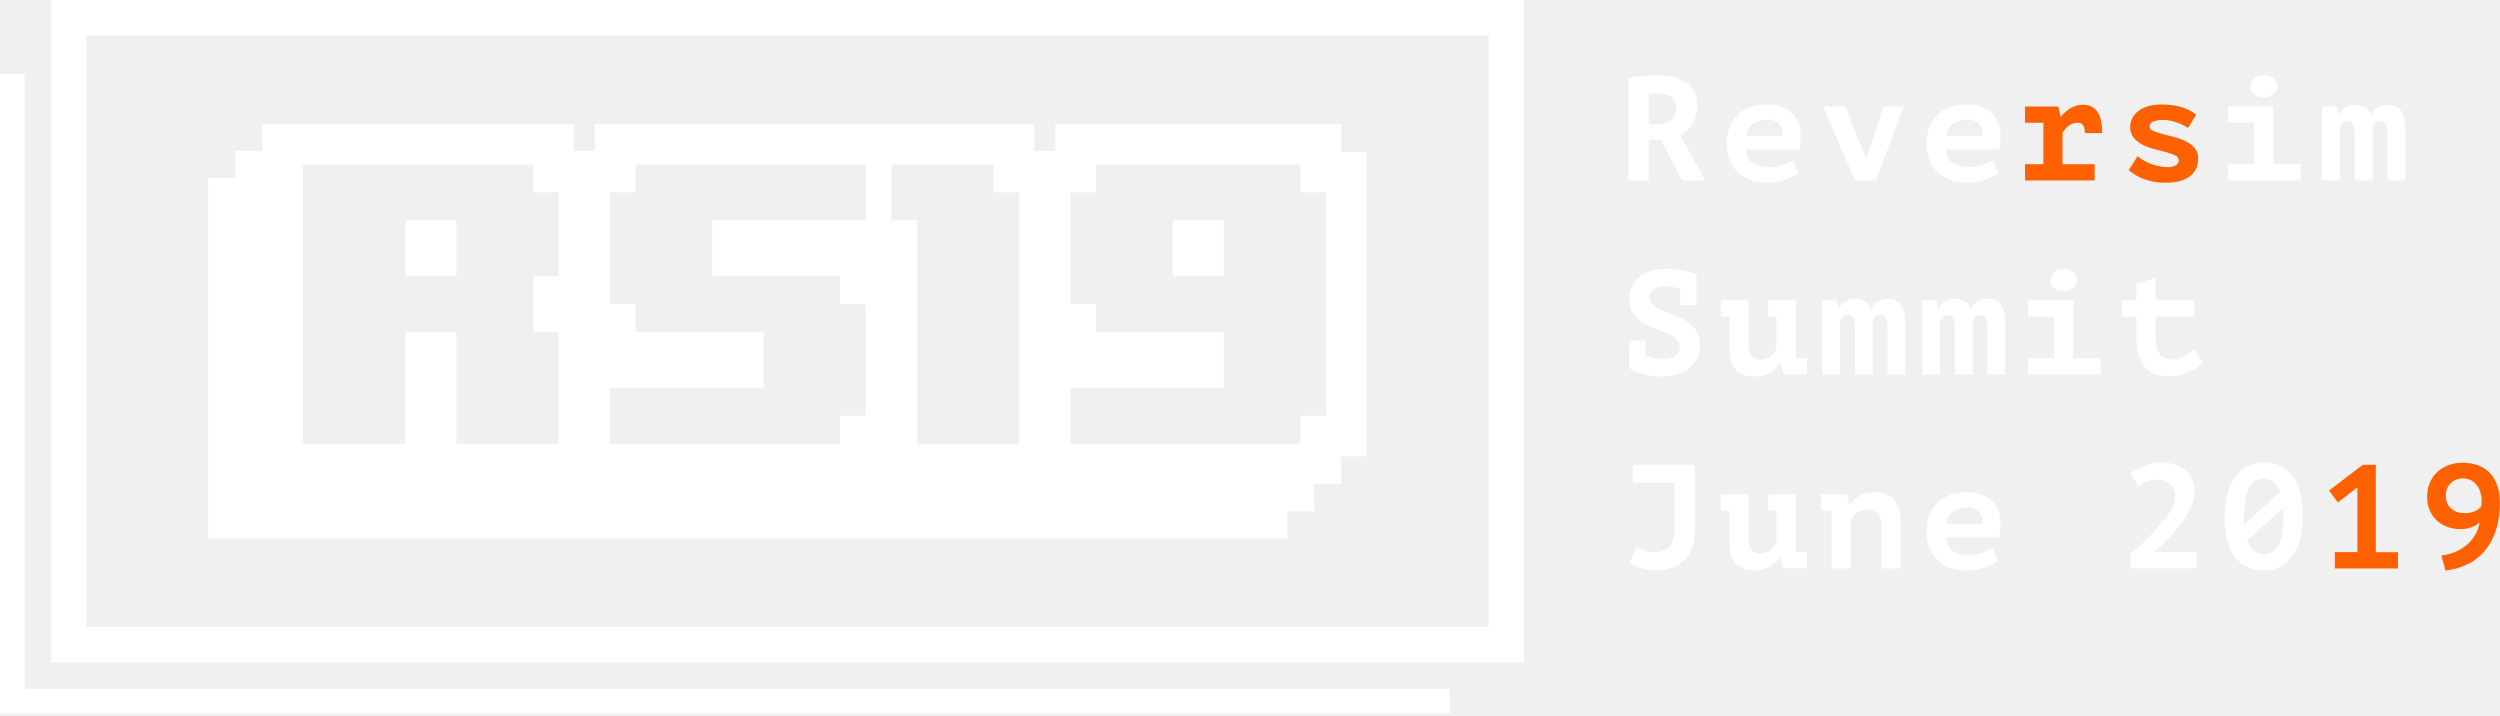
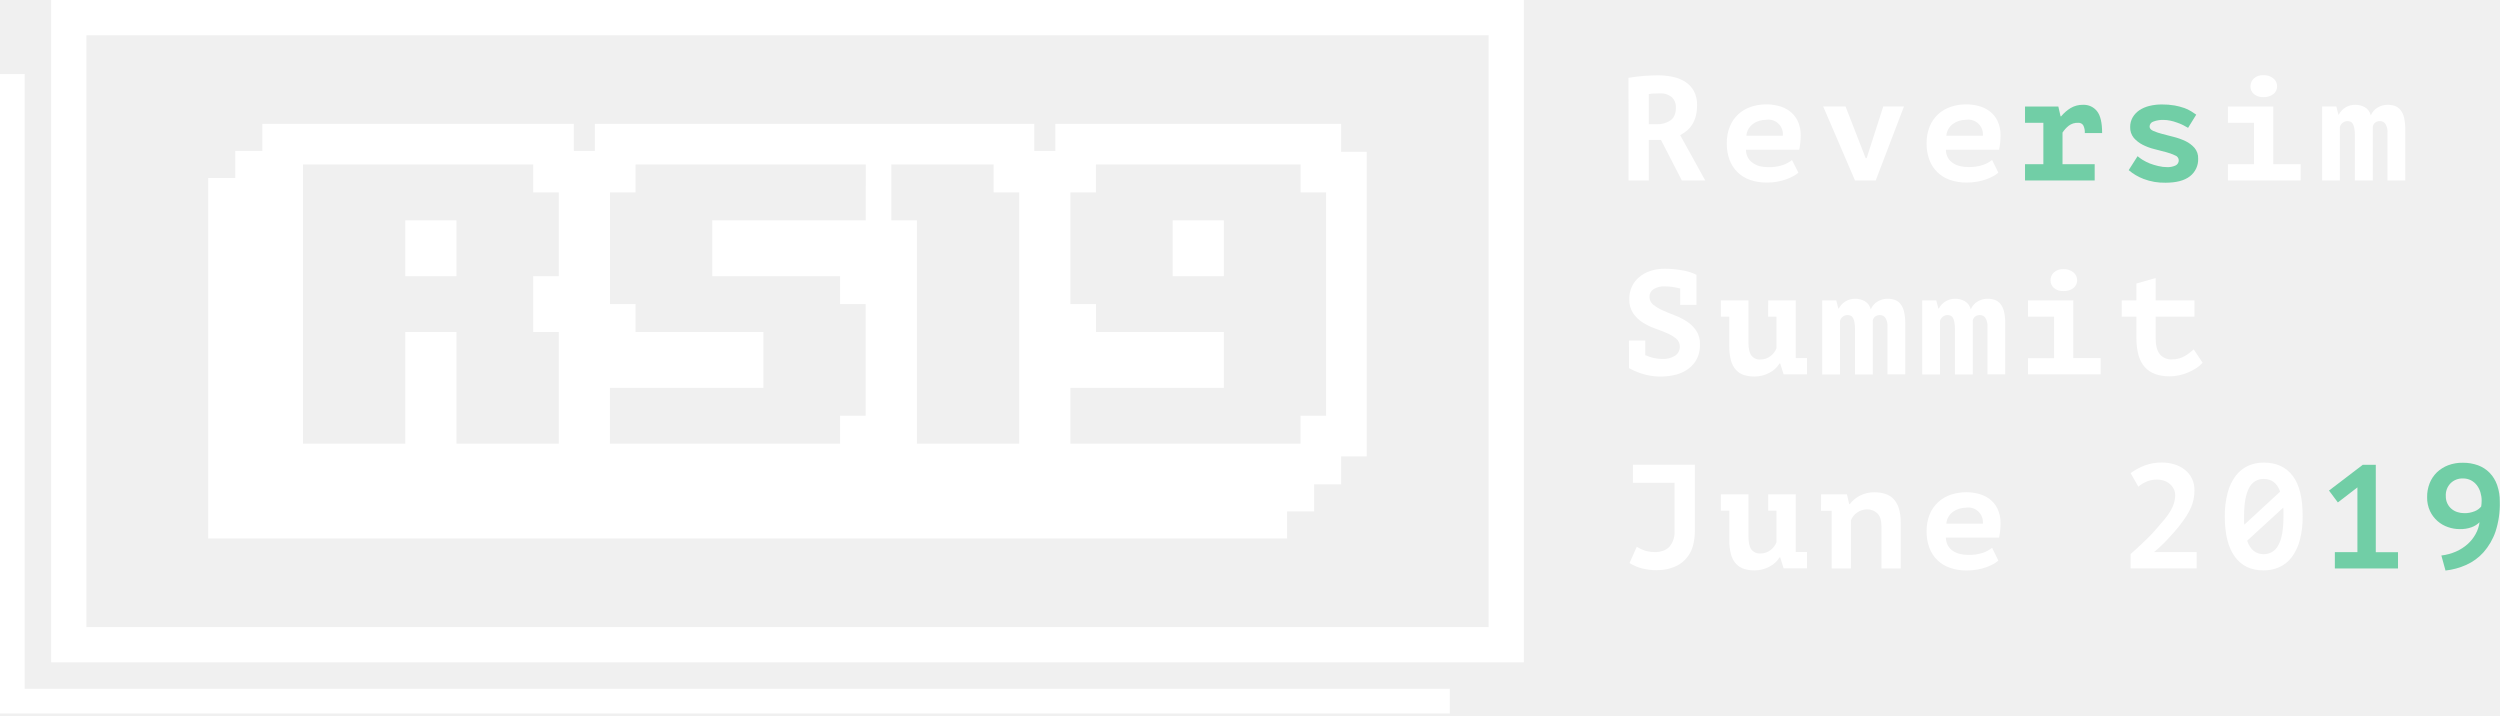
<svg xmlns="http://www.w3.org/2000/svg" id="Layer_1" data-name="Layer 1" viewBox="0 0 997.3 285.32">
  <defs>
-     <style>.cls-1{fill:#fff;}.cls-2{fill:#ff6100;}</style>
+     <style>.cls-1{fill:#fff;}.cls-2{fill:#71cea6;}</style>
  </defs>
  <path class="cls-1" d="M649.64,31.05c.91-.15,1.89-.3,2.93-.44s2.09-.24,3.13-.32,2.06-.14,3-.18,1.89-.06,2.72-.06a29.3,29.3,0,0,1,5.7.56,15.57,15.57,0,0,1,5,1.92,10.3,10.3,0,0,1,3.54,3.67,11.25,11.25,0,0,1,1.33,5.73,17.25,17.25,0,0,1-.5,4.4,12.37,12.37,0,0,1-1.39,3.28A9.94,9.94,0,0,1,673,52.06a18.83,18.83,0,0,1-2.74,1.86l10,18.08h-9.33l-8.34-16.19h-4.84V72h-8.1Zm12.41,6.21c-.82,0-1.64,0-2.45.06a9.89,9.89,0,0,0-1.86.23v12h3.19A9.08,9.08,0,0,0,666.42,48c1.42-1,2.13-2.72,2.13-5.08a5.38,5.38,0,0,0-1.65-4.17A7,7,0,0,0,662.05,37.26Z" />
  <path class="cls-1" d="M717.42,68.87a11,11,0,0,1-2,1.39,20.67,20.67,0,0,1-2.84,1.27,21.57,21.57,0,0,1-3.57.94,22.79,22.79,0,0,1-4.14.36,20.08,20.08,0,0,1-6.77-1.07,13.44,13.44,0,0,1-5-3.1,13.58,13.58,0,0,1-3.16-4.9,18.21,18.21,0,0,1-1.09-6.53,17.26,17.26,0,0,1,1.24-6.82,13.68,13.68,0,0,1,3.4-4.88,14.1,14.1,0,0,1,5-2.92,19.61,19.61,0,0,1,10.9-.39,12.72,12.72,0,0,1,4.4,2,11,11,0,0,1,3.28,3.87,13.14,13.14,0,0,1,1.27,6.15,28.41,28.41,0,0,1-.59,5.49H696.5a6.74,6.74,0,0,0,.8,3.19,6.23,6.23,0,0,0,2,2.13A8.48,8.48,0,0,0,702,66.3a13.84,13.84,0,0,0,3.34.38,17.28,17.28,0,0,0,5.82-.82,12.49,12.49,0,0,0,3.7-2ZM704.65,47.78a9.71,9.71,0,0,0-2.89.42,8.06,8.06,0,0,0-2.45,1.23,6.88,6.88,0,0,0-1.81,2,6.23,6.23,0,0,0-.82,2.71h14.53a5.82,5.82,0,0,0-6.56-6.38Z" />
  <path class="cls-1" d="M744.24,63.08h.41l6.62-20.62h8.27L748.26,72H740l-12.7-29.54h8.92Z" />
  <path class="cls-1" d="M797.18,68.87a10.32,10.32,0,0,1-2,1.39,20.51,20.51,0,0,1-2.83,1.27,22,22,0,0,1-3.58.94,22.79,22.79,0,0,1-4.14.36,20,20,0,0,1-6.76-1.07,13.25,13.25,0,0,1-8.21-8,18.21,18.21,0,0,1-1.1-6.53,17.44,17.44,0,0,1,1.24-6.82,13.68,13.68,0,0,1,3.4-4.88,14.19,14.19,0,0,1,5-2.92,19.61,19.61,0,0,1,10.9-.39,12.68,12.68,0,0,1,4.41,2,11,11,0,0,1,3.28,3.87,13.27,13.27,0,0,1,1.27,6.15,28.41,28.41,0,0,1-.59,5.49H776.26a6.86,6.86,0,0,0,.8,3.19,6.23,6.23,0,0,0,2,2.13,8.63,8.63,0,0,0,2.78,1.21,13.78,13.78,0,0,0,3.34.38,17.36,17.36,0,0,0,5.82-.82,12.56,12.56,0,0,0,3.69-2ZM784.42,47.78a9.78,9.78,0,0,0-2.9.42,8.17,8.17,0,0,0-2.45,1.23,6.72,6.72,0,0,0-1.8,2,6.24,6.24,0,0,0-.83,2.71H791a5.84,5.84,0,0,0-6.56-6.38Z" />
  <path class="cls-2" d="M807.82,65.5h7.32V49h-7.32v-6.5h13.29l.89,3.9h.23A15.56,15.56,0,0,1,826,43.11a9.33,9.33,0,0,1,5-1.3,6.69,6.69,0,0,1,5.58,2.6c1.36,1.73,2,4.63,2,8.68h-6.91a6,6,0,0,0-.62-3.1,2.18,2.18,0,0,0-2-1,5.8,5.8,0,0,0-3.81,1.18,11.76,11.76,0,0,0-2.46,2.72V65.5h12.83V72H807.82Z" />
  <path class="cls-2" d="M869.15,63.85A2.14,2.14,0,0,0,867.7,62a20.22,20.22,0,0,0-3.58-1.3c-1.41-.4-3-.8-4.66-1.21a21.36,21.36,0,0,1-4.67-1.72A11.8,11.8,0,0,1,851.21,55a6.48,6.48,0,0,1-1.44-4.35,7.43,7.43,0,0,1,1-3.84A8.89,8.89,0,0,1,853.4,44a12.73,12.73,0,0,1,4-1.74,20.7,20.7,0,0,1,5.05-.59,28.14,28.14,0,0,1,5.08.41,25.36,25.36,0,0,1,3.81,1,13.86,13.86,0,0,1,2.78,1.33c.77.49,1.43.93,2,1.33L872.87,51c-.59-.36-1.27-.72-2-1.1s-1.58-.71-2.42-1a19,19,0,0,0-2.66-.77,13,13,0,0,0-2.75-.29,10.36,10.36,0,0,0-4,.65,2.13,2.13,0,0,0-1.53,2c0,.71.48,1.28,1.45,1.72a23,23,0,0,0,3.57,1.21c1.42.37,3,.78,4.67,1.21a25.18,25.18,0,0,1,4.67,1.68,11.24,11.24,0,0,1,3.57,2.69,6.22,6.22,0,0,1,1.45,4.26,8.48,8.48,0,0,1-3.28,7.06q-3.28,2.56-9.72,2.57a23.11,23.11,0,0,1-8.78-1.51,20.17,20.17,0,0,1-5.93-3.51l3.54-5.56a16.75,16.75,0,0,0,2,1.45,19.2,19.2,0,0,0,2.87,1.45A25.39,25.39,0,0,0,861,66.24a14.8,14.8,0,0,0,3.58.44,7.39,7.39,0,0,0,3.25-.65A2.25,2.25,0,0,0,869.15,63.85Z" />
  <path class="cls-1" d="M888.76,65.5h10.4V49h-10.4v-6.5h18.08v23h10.93V72h-29Zm9-31.08a4.2,4.2,0,0,1,1.36-3.13,5.24,5.24,0,0,1,3.78-1.3,5.75,5.75,0,0,1,4,1.3,4,4,0,0,1,1.48,3.13,3.81,3.81,0,0,1-1.48,3.1,6,6,0,0,1-4,1.22,5.49,5.49,0,0,1-3.78-1.22A4,4,0,0,1,897.74,34.42Z" />
  <path class="cls-1" d="M939.4,72V53.92a13.9,13.9,0,0,0-.24-2.87,5.5,5.5,0,0,0-.62-1.71,1.91,1.91,0,0,0-.94-.83,3.54,3.54,0,0,0-1.16-.2,3,3,0,0,0-1.86.65,3.14,3.14,0,0,0-1.15,1.65V72h-7.09V42.46H932l.83,3.25H933a7.24,7.24,0,0,1,6.62-3.9,7.78,7.78,0,0,1,3.72.94,5,5,0,0,1,2.42,3.31,6.6,6.6,0,0,1,2.72-3.16,7.57,7.57,0,0,1,4-1.09,8.76,8.76,0,0,1,2.86.44,5.07,5.07,0,0,1,2.22,1.57,7.76,7.76,0,0,1,1.45,3,20.21,20.21,0,0,1,.5,4.93V72h-7.09V53.09a6.08,6.08,0,0,0-.86-3.72,2.6,2.6,0,0,0-2.1-1.06,3.32,3.32,0,0,0-1.83.5,2.66,2.66,0,0,0-1.06,1.62V72Z" />
  <path class="cls-1" d="M649.82,135.85h6.5v5.84l.36.12a17.35,17.35,0,0,0,3,1,15.29,15.29,0,0,0,3.46.38,8.61,8.61,0,0,0,5.14-1.33,4.18,4.18,0,0,0,1.83-3.57,4,4,0,0,0-1.51-3.25,15,15,0,0,0-3.72-2.19c-1.48-.63-3.09-1.26-4.85-1.89a23.45,23.45,0,0,1-4.84-2.39,13.29,13.29,0,0,1-3.72-3.64,9.72,9.72,0,0,1-1.51-5.67,11.34,11.34,0,0,1,1-4.87,11.17,11.17,0,0,1,2.9-3.81,13.31,13.31,0,0,1,4.46-2.48,17.59,17.59,0,0,1,5.79-.89,38.88,38.88,0,0,1,7.09.65,19,19,0,0,1,5.56,1.77v12h-6.5v-6.56a1.13,1.13,0,0,1-.36-.06,21.82,21.82,0,0,0-2.81-.56,21.43,21.43,0,0,0-3-.21,7.73,7.73,0,0,0-4.46,1.12,3.51,3.51,0,0,0-1.62,3,4,4,0,0,0,1.5,3.19,17.2,17.2,0,0,0,3.72,2.24q2.22,1,4.85,2a25.53,25.53,0,0,1,4.84,2.45,13.46,13.46,0,0,1,3.73,3.64,9.47,9.47,0,0,1,1.5,5.49A12.4,12.4,0,0,1,677,143a11.22,11.22,0,0,1-3.31,4,14.58,14.58,0,0,1-5,2.43,25.12,25.12,0,0,1-10.43.44,26.89,26.89,0,0,1-3.54-.89,24,24,0,0,1-2.87-1.12c-.83-.39-1.5-.73-2-1Z" />
  <path class="cls-1" d="M705.36,119.83h11v23h4.49v6.5h-9.33L710.15,145h-.24a10.38,10.38,0,0,1-4.08,3.73,12.45,12.45,0,0,1-6,1.47,13.34,13.34,0,0,1-4.11-.59,7.34,7.34,0,0,1-3.16-2,8.91,8.91,0,0,1-2-3.66,20.14,20.14,0,0,1-.71-5.79V126.33h-3.36v-6.5h11v16.78q0,3.62,1.16,5.2a4.15,4.15,0,0,0,3.63,1.6,6.38,6.38,0,0,0,3.93-1.3,7,7,0,0,0,2.45-3.19V126.33h-3.31Z" />
  <path class="cls-1" d="M740,149.38V131.3a13.83,13.83,0,0,0-.24-2.87,5.66,5.66,0,0,0-.62-1.71,1.88,1.88,0,0,0-1-.83,3.25,3.25,0,0,0-1.15-.21,3,3,0,0,0-1.86.65A3.15,3.15,0,0,0,734,128v21.39h-7.09V119.83h5.61l.83,3.25h.18a7.19,7.19,0,0,1,2.6-2.8,7.28,7.28,0,0,1,4-1.1,7.86,7.86,0,0,1,3.73.95,5,5,0,0,1,2.42,3.31,6.54,6.54,0,0,1,2.72-3.16,7.57,7.57,0,0,1,4-1.1,8.56,8.56,0,0,1,2.87.45,5,5,0,0,1,2.22,1.56,7.67,7.67,0,0,1,1.44,3,19.67,19.67,0,0,1,.51,4.93v20.21h-7.09V130.47a6.08,6.08,0,0,0-.86-3.72,2.61,2.61,0,0,0-2.1-1.07,3.3,3.3,0,0,0-1.83.5,2.64,2.64,0,0,0-1.06,1.63v21.57Z" />
  <path class="cls-1" d="M779.87,149.38V131.3a13.83,13.83,0,0,0-.24-2.87,5.4,5.4,0,0,0-.62-1.71,1.9,1.9,0,0,0-.94-.83,3.3,3.3,0,0,0-1.16-.21,3,3,0,0,0-1.86.65A3.21,3.21,0,0,0,773.9,128v21.39h-7.09V119.83h5.61l.83,3.25h.18a7.19,7.19,0,0,1,2.6-2.8,7.29,7.29,0,0,1,4-1.1,7.8,7.8,0,0,1,3.72.95,5,5,0,0,1,2.42,3.31,6.6,6.6,0,0,1,2.72-3.16,7.58,7.58,0,0,1,4-1.1,8.5,8.5,0,0,1,2.86.45,5,5,0,0,1,2.22,1.56,7.81,7.81,0,0,1,1.45,3,20.21,20.21,0,0,1,.5,4.93v20.21h-7.09V130.47a6.08,6.08,0,0,0-.86-3.72,2.61,2.61,0,0,0-2.1-1.07,3.32,3.32,0,0,0-1.83.5,2.69,2.69,0,0,0-1.06,1.63v21.57Z" />
  <path class="cls-1" d="M809,142.88h10.4V126.33H809v-6.5h18.08v23H838v6.5H809Zm9-31.08a4.15,4.15,0,0,1,1.36-3.13,5.21,5.21,0,0,1,3.78-1.3,5.78,5.78,0,0,1,4,1.3,4,4,0,0,1,1.48,3.13,3.85,3.85,0,0,1-1.48,3.1,6.06,6.06,0,0,1-4,1.21,5.45,5.45,0,0,1-3.78-1.21A4,4,0,0,1,818,111.8Z" />
  <path class="cls-1" d="M852.25,126.33H846.4v-6.5h5.85V113.1l7.68-2.19v8.92h15.48v6.5H859.93v8.45c0,3,.57,5.23,1.71,6.59a5.92,5.92,0,0,0,4.79,2,10,10,0,0,0,2.89-.39,10.81,10.81,0,0,0,2.34-1,13.12,13.12,0,0,0,1.89-1.3l1.57-1.3,3.54,5.32a11.39,11.39,0,0,1-2.51,2.15,21.34,21.34,0,0,1-3.25,1.72,21,21,0,0,1-3.63,1.15,17.9,17.9,0,0,1-3.73.41q-6.62,0-9.95-3.69t-3.34-11.73Z" />
  <path class="cls-1" d="M651.42,185.39h24.7v26.35a22.61,22.61,0,0,1-.86,6.32,12.42,12.42,0,0,1-3.1,5.26,11.89,11.89,0,0,1-3,2.25,16.51,16.51,0,0,1-3.16,1.24,17.42,17.42,0,0,1-2.89.53q-1.37.12-2.25.12a24.25,24.25,0,0,1-5.49-.62,18.44,18.44,0,0,1-5.32-2.22l2.89-6.5a16.09,16.09,0,0,0,3.87,1.72,15.68,15.68,0,0,0,3.76.41,9,9,0,0,0,2.8-.5,6.37,6.37,0,0,0,2.63-1.69A8.87,8.87,0,0,0,668,211.8V192.6h-16.6Z" />
  <path class="cls-1" d="M705.36,197.21h11v23h4.49v6.5h-9.33l-1.36-4.37h-.24a10.29,10.29,0,0,1-4.08,3.72,12.45,12.45,0,0,1-6,1.48,13.65,13.65,0,0,1-4.11-.59,7.53,7.53,0,0,1-3.16-2,9,9,0,0,1-2-3.67,20,20,0,0,1-.71-5.79V203.71h-3.36v-6.5h11V214q0,3.6,1.16,5.2a4.17,4.17,0,0,0,3.63,1.59,6.38,6.38,0,0,0,3.93-1.3,7,7,0,0,0,2.45-3.19V203.71h-3.31Z" />
  <path class="cls-1" d="M726.46,197.21h10.33l.89,3.9h.24a11.56,11.56,0,0,1,3.9-3.31,12.23,12.23,0,0,1,6.08-1.42A14,14,0,0,1,752,197a7.85,7.85,0,0,1,3.28,1.95,9.69,9.69,0,0,1,2.16,3.69,18.08,18.08,0,0,1,.79,5.76v18.38h-7.68V210c0-2.4-.54-4.14-1.62-5.2a5.65,5.65,0,0,0-4.11-1.6,6.75,6.75,0,0,0-4,1.28,6.31,6.31,0,0,0-2.45,3.16v19.14h-7.68v-23h-4.25Z" />
  <path class="cls-1" d="M797.18,223.62a10.78,10.78,0,0,1-2,1.39,20.51,20.51,0,0,1-2.83,1.27,22,22,0,0,1-3.58.94,22.79,22.79,0,0,1-4.14.36,20,20,0,0,1-6.76-1.07,13.25,13.25,0,0,1-8.21-8,18.21,18.21,0,0,1-1.1-6.53,17.53,17.53,0,0,1,1.24-6.83,13.64,13.64,0,0,1,3.4-4.87,14.21,14.21,0,0,1,5-2.93,19.81,19.81,0,0,1,6.27-1,19.46,19.46,0,0,1,4.63.59,12.68,12.68,0,0,1,4.41,2,10.86,10.86,0,0,1,3.28,3.87,13.25,13.25,0,0,1,1.27,6.14,28.43,28.43,0,0,1-.59,5.5H776.26a6.86,6.86,0,0,0,.8,3.19,6.23,6.23,0,0,0,2,2.13,8.63,8.63,0,0,0,2.78,1.21,14.3,14.3,0,0,0,3.34.38,17.36,17.36,0,0,0,5.82-.82,12.79,12.79,0,0,0,3.69-2Zm-12.76-21.1a9.78,9.78,0,0,0-2.9.43,8.17,8.17,0,0,0-2.45,1.23,6.6,6.6,0,0,0-1.8,2,6.24,6.24,0,0,0-.83,2.71H791a5.85,5.85,0,0,0-6.56-6.39Z" />
  <path class="cls-1" d="M876.3,226.75H849.94V221c.48-.4,1.07-.92,1.78-1.57l2.39-2.21c.89-.83,1.82-1.74,2.81-2.72s2-2,2.89-3.07q2-2.25,3.52-4.08a28.89,28.89,0,0,0,2.48-3.46,14.25,14.25,0,0,0,1.45-3.19,11.2,11.2,0,0,0,.47-3.22,5.37,5.37,0,0,0-.53-2.3,6.35,6.35,0,0,0-1.48-2,7,7,0,0,0-2.27-1.36,8.38,8.38,0,0,0-2.93-.5,10.84,10.84,0,0,0-3.87.65,13.18,13.18,0,0,0-3.63,2.18l-3.08-5.43a26.36,26.36,0,0,1,5.53-3,19,19,0,0,1,7-1.21,16.73,16.73,0,0,1,4.87.71,12.64,12.64,0,0,1,4.14,2.1,10.17,10.17,0,0,1,2.87,3.46,10.29,10.29,0,0,1,1.06,4.78,17.76,17.76,0,0,1-.33,3.52,17.06,17.06,0,0,1-1,3.25,22.2,22.2,0,0,1-1.77,3.34q-1.09,1.71-2.63,3.72c-.79,1-1.65,2.06-2.57,3.1s-1.84,2-2.75,3-1.8,1.84-2.69,2.66-1.68,1.52-2.39,2.07h17Z" />
  <path class="cls-1" d="M887.52,206a35.35,35.35,0,0,1,1.13-9.42,19.46,19.46,0,0,1,3.17-6.71,13.32,13.32,0,0,1,4.89-4,14.94,14.94,0,0,1,6.35-1.33q7.47,0,11.51,5.23t4,16.22a35.1,35.1,0,0,1-1.13,9.48,19.62,19.62,0,0,1-3.17,6.74,13,13,0,0,1-4.92,4,15.15,15.15,0,0,1-6.38,1.33q-7.53,0-11.5-5.53T887.52,206Zm7.68,0q0,.88,0,1.68c0,.54,0,1.08.09,1.63l14.3-13.18c-1.17-3.38-3.38-5.08-6.62-5.08a6.32,6.32,0,0,0-5.78,3.64Q895.21,198.33,895.2,206Zm15.72,0q0-.94,0-1.8c0-.57,0-1.13-.09-1.69L896.44,215.7c1.22,3.59,3.42,5.38,6.63,5.38a6.38,6.38,0,0,0,5.8-3.61Q910.93,213.87,910.92,206Z" />
  <path class="cls-2" d="M931.42,220.25h9V194.43l-7.8,6-3.54-4.73,13.47-10.28h5.2v34.86h8.86v6.5H931.42Z" />
  <path class="cls-2" d="M968.23,198.33a14.55,14.55,0,0,1,1-5.55,12.51,12.51,0,0,1,2.89-4.35,13.47,13.47,0,0,1,4.49-2.83,15.91,15.91,0,0,1,5.88-1,17.26,17.26,0,0,1,6,1,12.59,12.59,0,0,1,4.67,3,13.35,13.35,0,0,1,3,4.91,19.51,19.51,0,0,1,1.06,6.7A35.27,35.27,0,0,1,995.53,212a24.46,24.46,0,0,1-4.76,8.27,20.52,20.52,0,0,1-6.94,5.08,27.67,27.67,0,0,1-8.27,2.25l-1.65-6a20.66,20.66,0,0,0,5.87-1.59,17.7,17.7,0,0,0,4.58-2.93,15.11,15.11,0,0,0,3.19-4,13.49,13.49,0,0,0,1.6-4.75,9,9,0,0,1-3.19,2,13,13,0,0,1-4.67.74h-.12a14.12,14.12,0,0,1-4.55-.77,12.27,12.27,0,0,1-7.21-6.35A12.53,12.53,0,0,1,968.23,198.33Zm7.45-.41a6.5,6.5,0,0,0,.62,2.92,6.41,6.41,0,0,0,1.62,2.13,7,7,0,0,0,2.34,1.3,8.73,8.73,0,0,0,2.74.44,10.36,10.36,0,0,0,4.2-.77,6.16,6.16,0,0,0,2.6-1.89,16.45,16.45,0,0,0,.18-2.36,11.22,11.22,0,0,0-.48-3.25,8.89,8.89,0,0,0-1.41-2.84,7.14,7.14,0,0,0-2.37-2,7,7,0,0,0-3.25-.74,6.7,6.7,0,0,0-4.84,1.87A6.8,6.8,0,0,0,975.68,197.92Z" />
  <path class="cls-1" d="M607.9,264.22H20.4V0H607.9ZM34.47,250.15H593.83V14.07H34.47Z" />
  <polygon class="cls-1" points="578.35 284.62 0 284.62 0 29.54 9.85 29.54 9.85 274.77 578.35 274.77 578.35 284.62" />
  <path class="cls-1" d="M535,60.55V49.42H421v10.8h-8.41V49.42H237.31v10.8h-8.4V49.42H104.66v10.8H93.85V71H83.05V214.8H513.44V204h10.8V193.2H535V182.06h10.21V60.55ZM222.91,110.17H212.7v22.27h10.21V177H182.09V132.44H161.68V177H120.86V65.62H212.7V76.76h10.21ZM345.36,87.9H284.13v22.27h51v11.14h10.2v44.54h-10.2V177H243.32V154.72h61.22V132.44h-51V121.31h-10.2V76.76h10.2V65.62h91.84ZM406.59,177H365.77V87.9H355.56V65.62h40.82V76.76h10.21ZM529,165.85h-10.2V177H427V154.72h61.22V132.44h-51V121.31H427V76.76h10.2V65.62h81.64V76.76H529Z" />
  <rect class="cls-1" x="467.81" y="87.9" width="20.41" height="22.27" />
  <rect class="cls-1" x="161.68" y="87.9" width="20.41" height="22.27" />
</svg>
